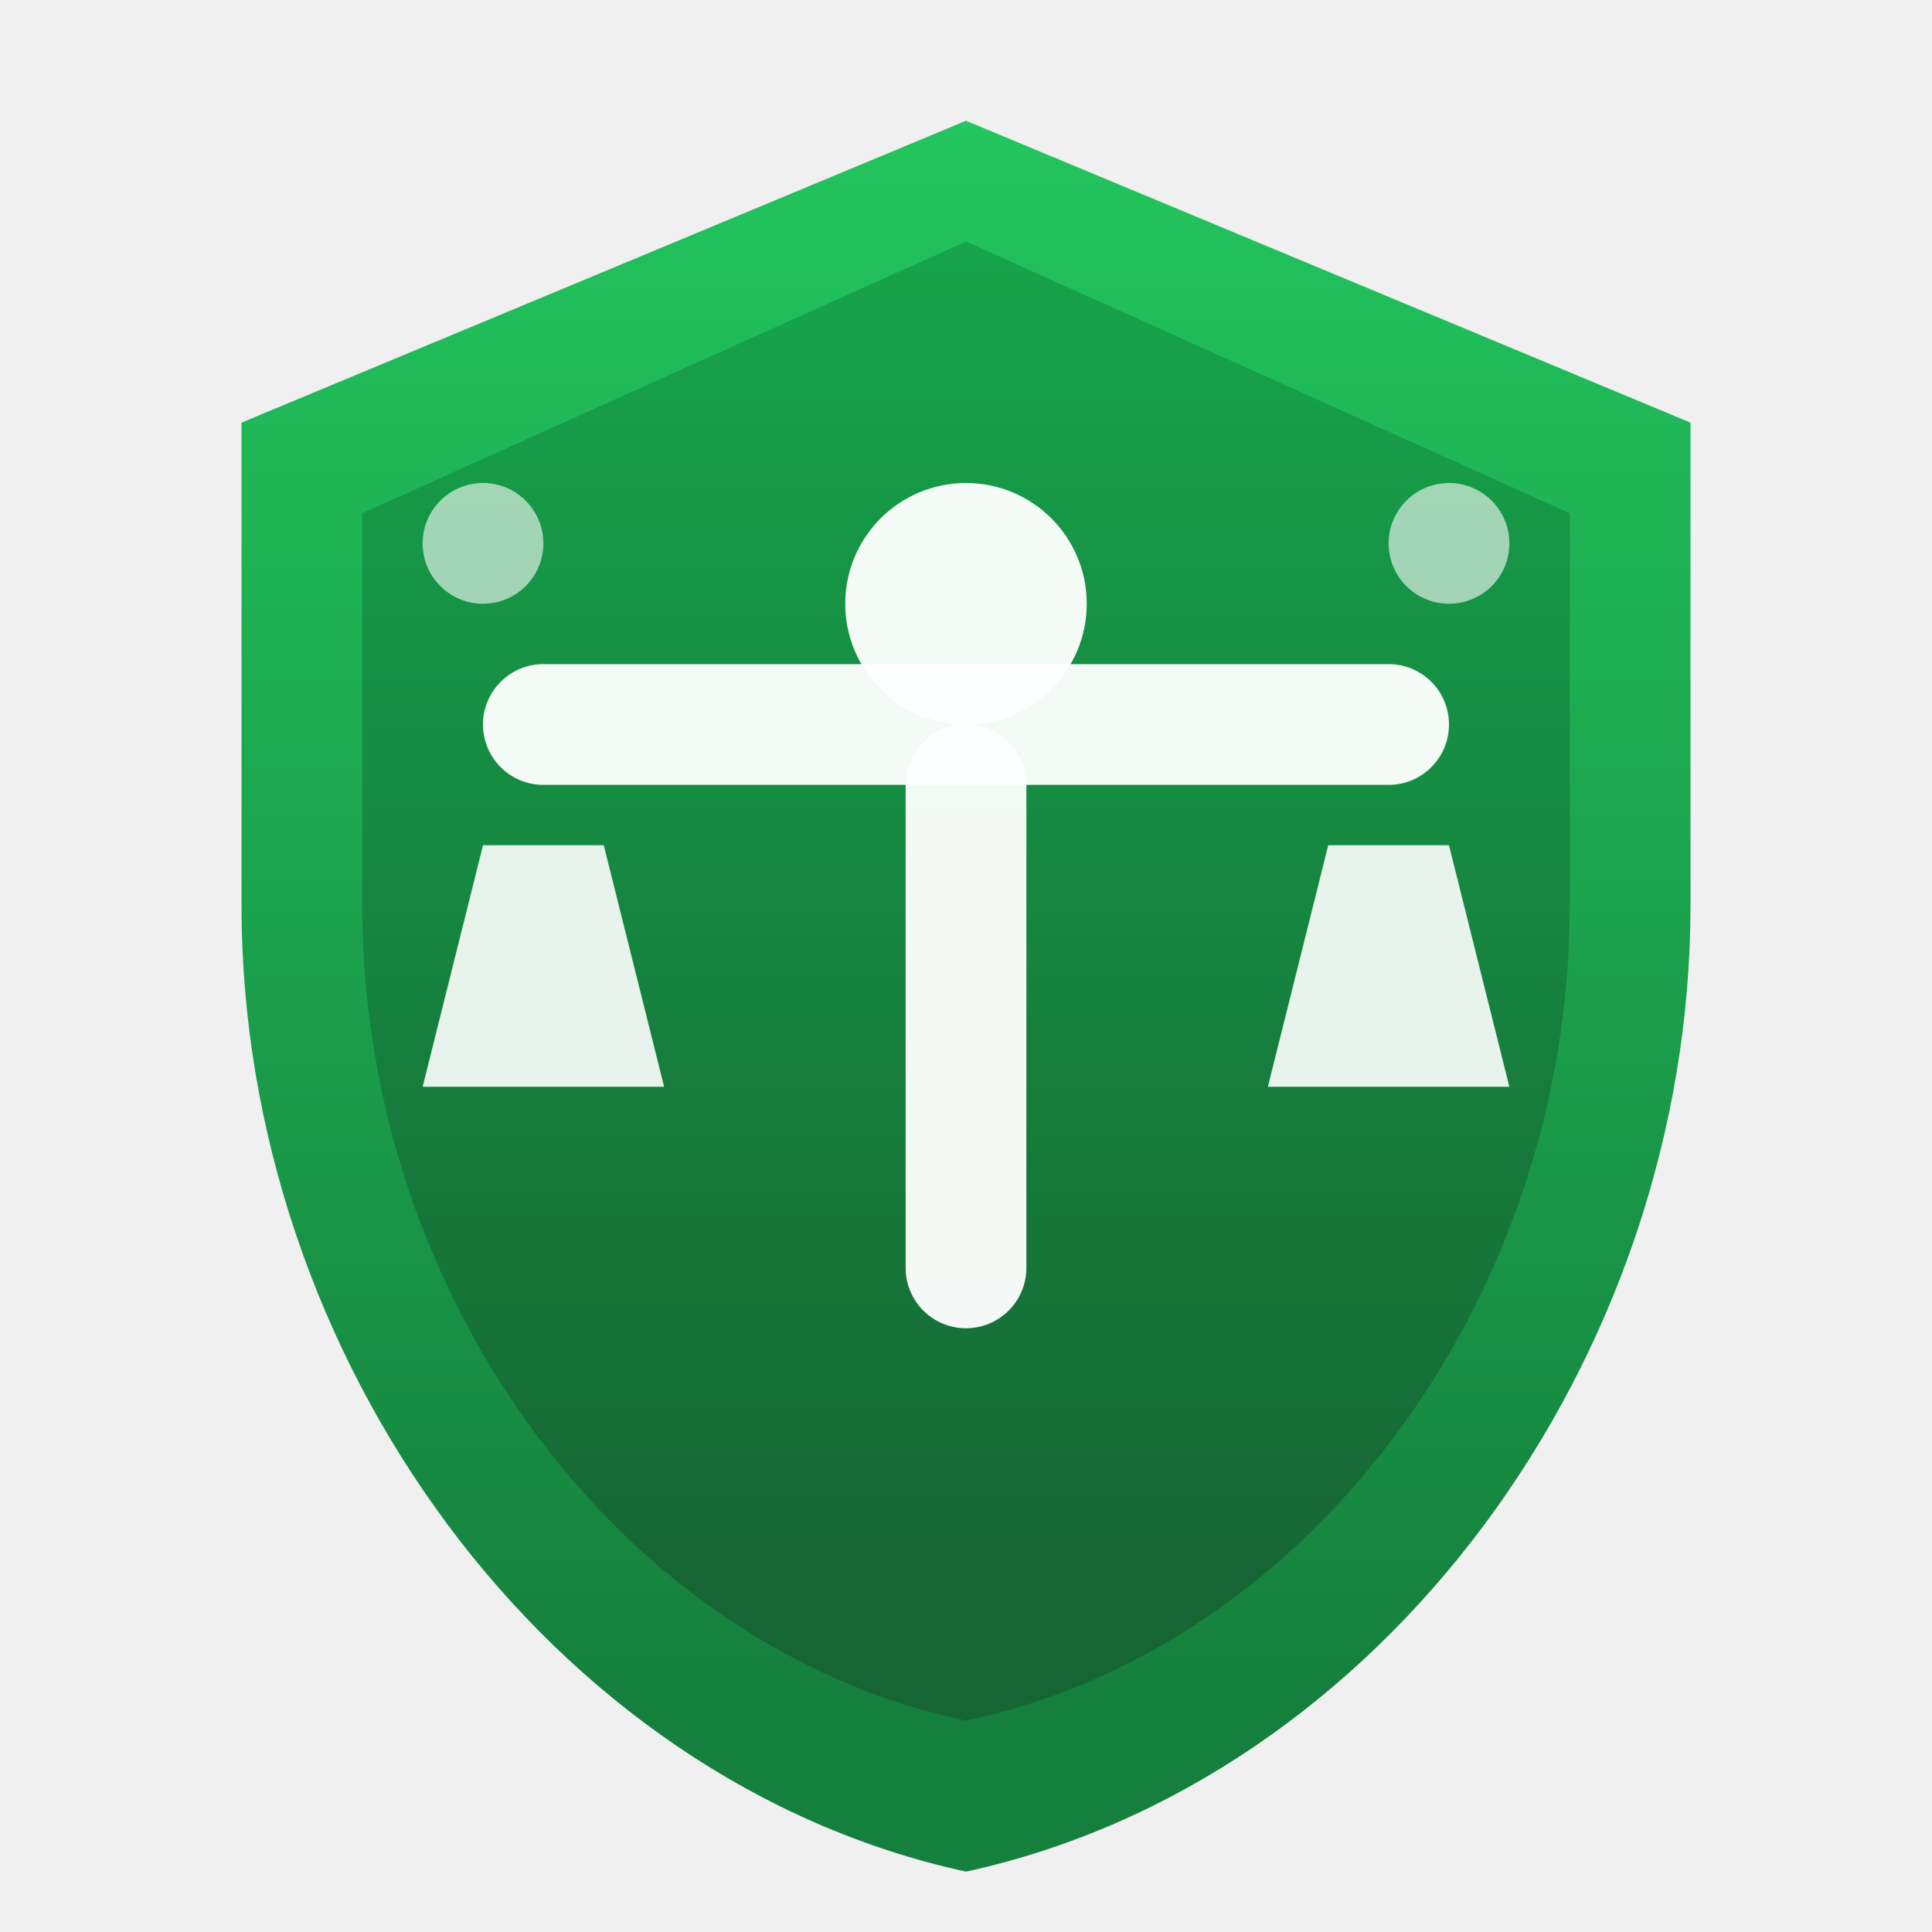
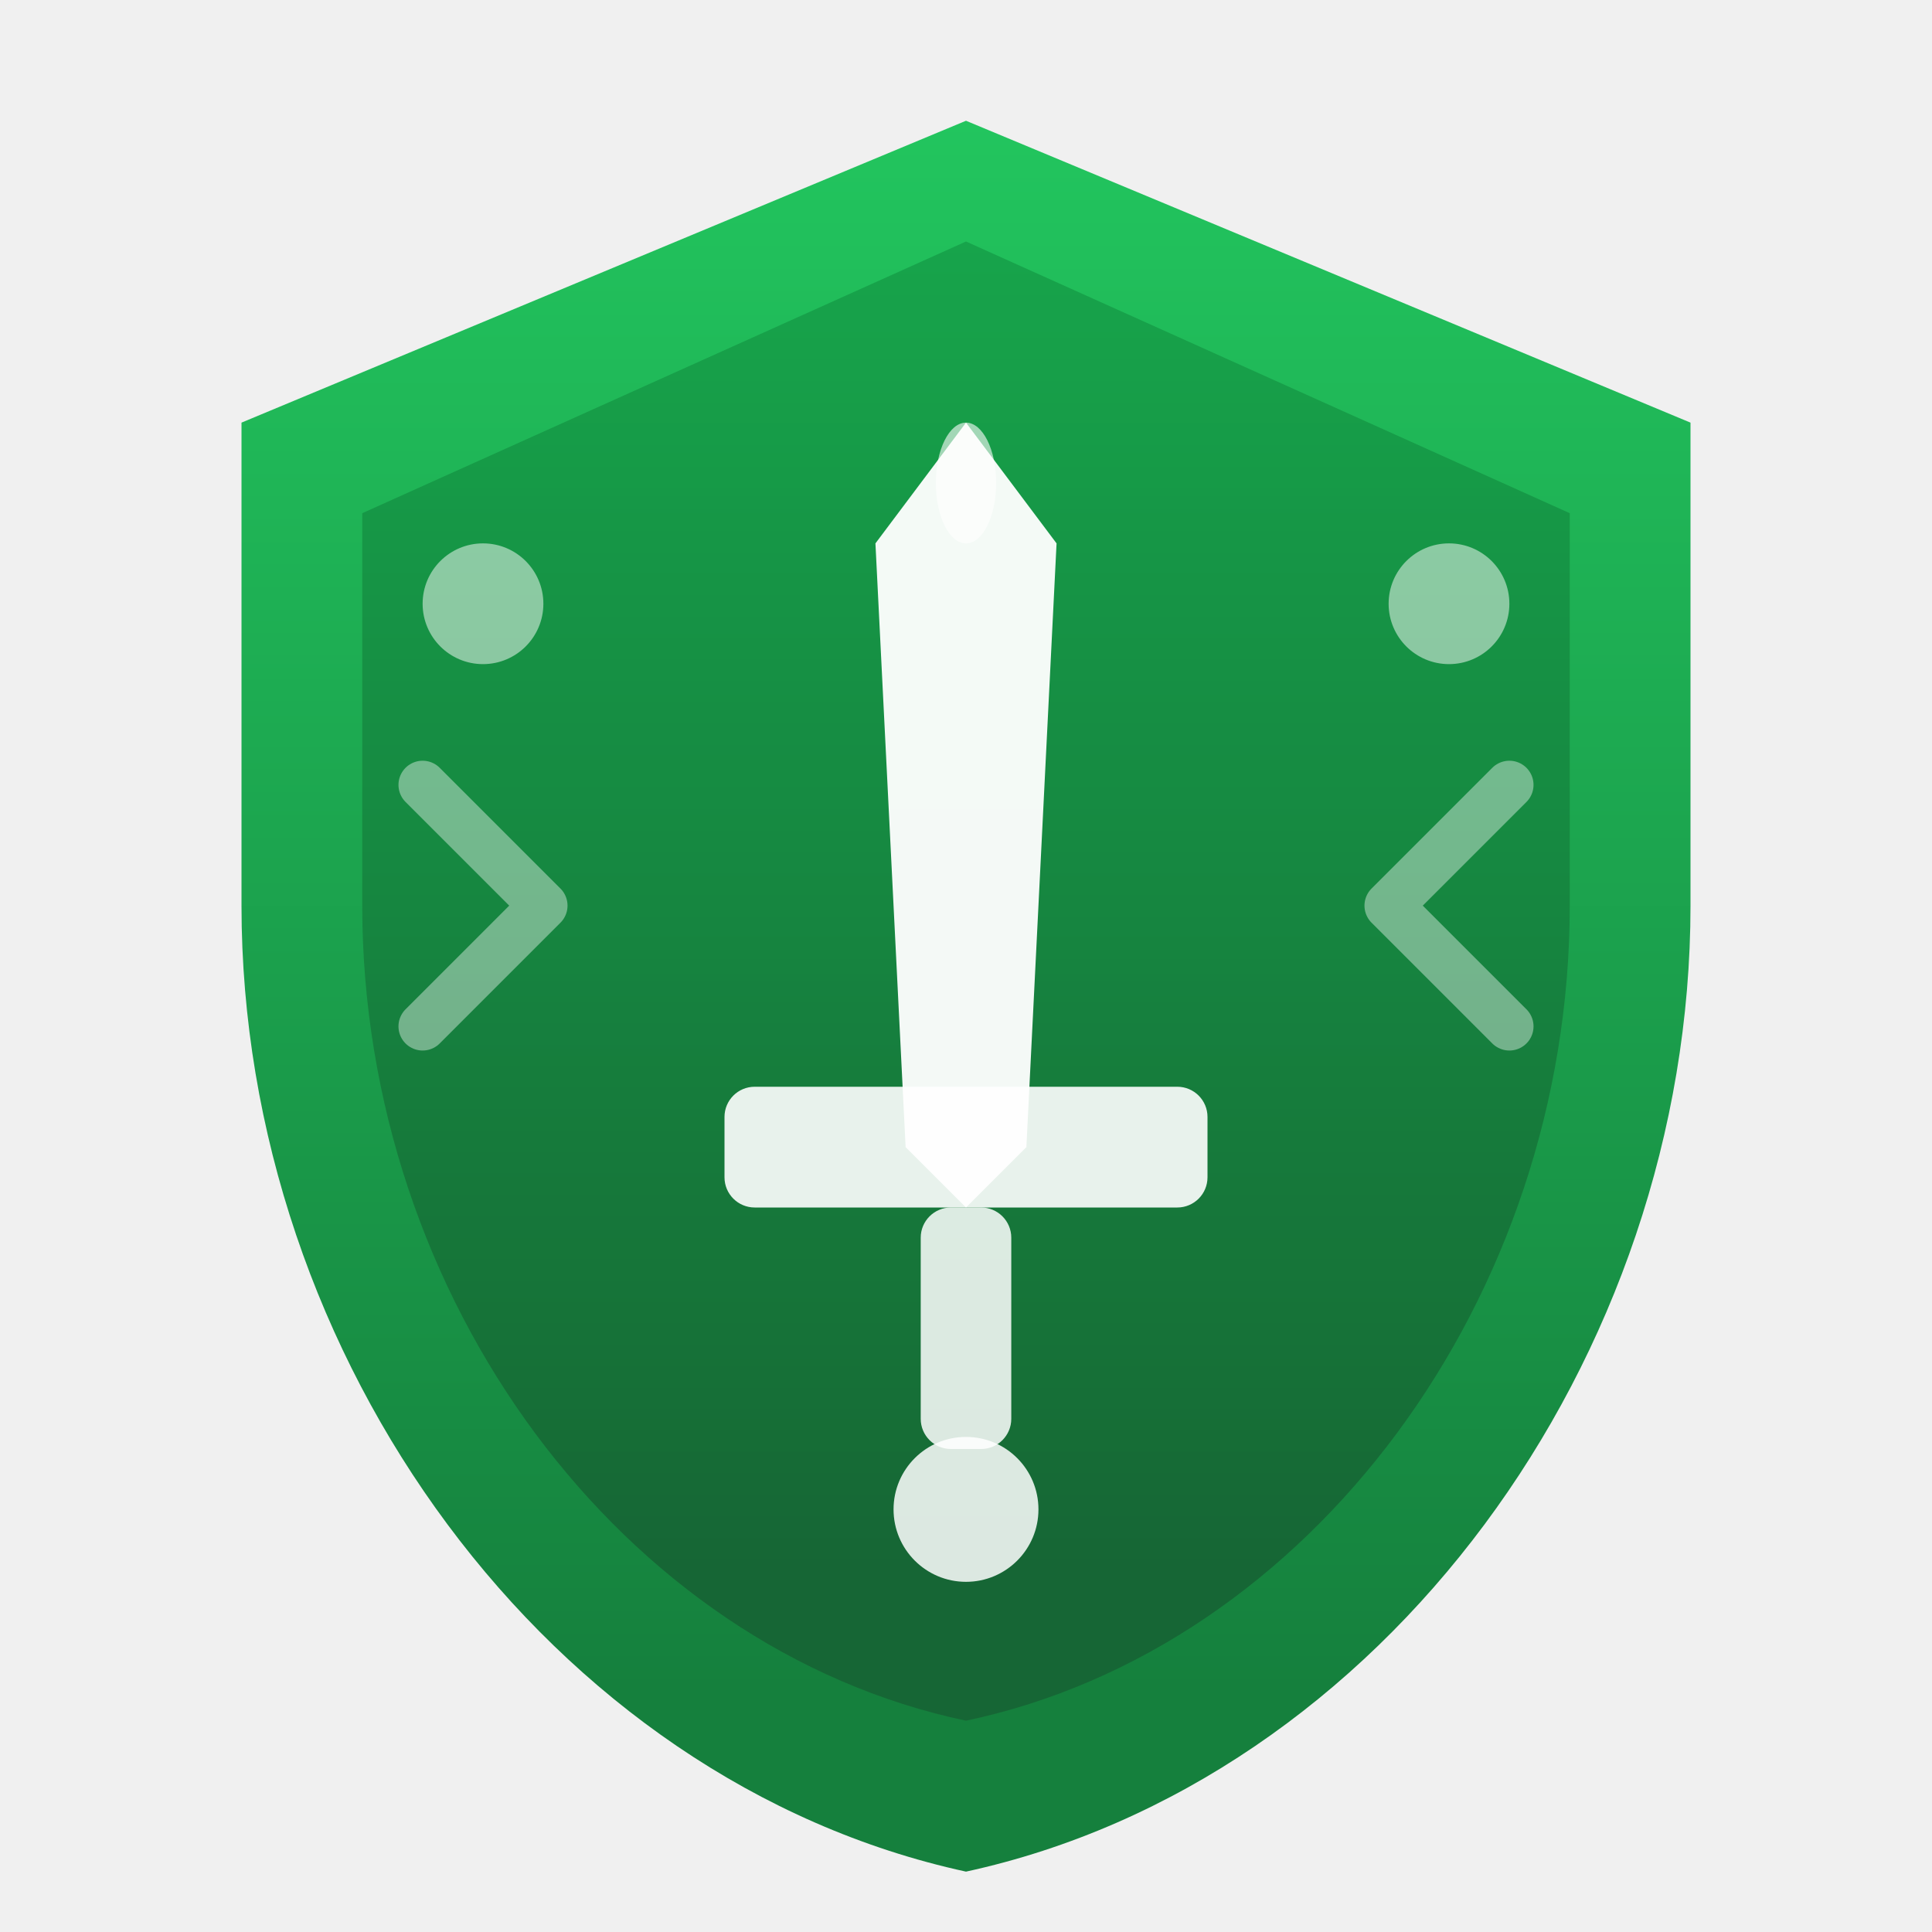
<svg xmlns="http://www.w3.org/2000/svg" viewBox="0 0 32 32" fill="none">
  <path d="M16 2L4 7v8c0 7.5 5.1 14.5 12 16 6.9-1.5 12-8.5 12-16V7L16 2z" fill="url(#shieldGradient)" />
  <path d="M16 4L6 8.5v6.5c0 6.5 4.3 12.3 10 13.5 5.7-1.2 10-7 10-13.5V8.5L16 4z" fill="url(#innerGradient)" opacity="0.95" />
-   <g transform="translate(16, 14)">
-     <rect x="-1" y="-2" width="2" height="10" rx="1" fill="white" opacity="0.95" />
-     <rect x="-8" y="-3" width="16" height="2" rx="1" fill="white" opacity="0.95" />
-     <path d="M-8 0 L-6 0 L-5 4 L-9 4 Z" fill="white" opacity="0.9" />
-     <path d="M8 0 L6 0 L5 4 L9 4 Z" fill="white" opacity="0.9" />
-     <circle cx="0" cy="-4" r="2" fill="white" opacity="0.95" />
+   <g transform="translate(16, 15)">
+     <path d="M0 -8 L1.5 -6 L1 4 L0 5 L-1 4 L-1.5 -6 Z" fill="white" opacity="0.95" />
+     <rect x="-4" y="3" width="8" height="2" rx="0.5" fill="white" opacity="0.9" />
+     <rect x="-0.75" y="5" width="1.5" height="4" rx="0.5" fill="white" opacity="0.85" />
+     <circle cx="0" cy="10" r="1.2" fill="white" opacity="0.85" />
+     <ellipse cx="0" cy="-7" rx="0.5" ry="1" fill="white" opacity="0.6" />
  </g>
-   <circle cx="8" cy="9" r="1" fill="white" opacity="0.6" />
-   <circle cx="24" cy="9" r="1" fill="white" opacity="0.6" />
+   <circle cx="8" cy="10" r="1" fill="white" opacity="0.5" />
+   <circle cx="24" cy="10" r="1" fill="white" opacity="0.5" />
+   <path d="M7 17 L9 15 L7 13" stroke="white" stroke-width="0.8" fill="none" opacity="0.4" stroke-linecap="round" stroke-linejoin="round" />
+   <path d="M25 17 L23 15 L25 13" stroke="white" stroke-width="0.8" fill="none" opacity="0.4" stroke-linecap="round" stroke-linejoin="round" />
  <defs>
    <linearGradient id="shieldGradient" x1="16" y1="2" x2="16" y2="28" gradientUnits="userSpaceOnUse">
      <stop offset="0%" stop-color="#22c55e" />
      <stop offset="100%" stop-color="#15803d" />
    </linearGradient>
    <linearGradient id="innerGradient" x1="16" y1="4" x2="16" y2="26" gradientUnits="userSpaceOnUse">
      <stop offset="0%" stop-color="#16a34a" />
      <stop offset="100%" stop-color="#166534" />
    </linearGradient>
  </defs>
</svg>
